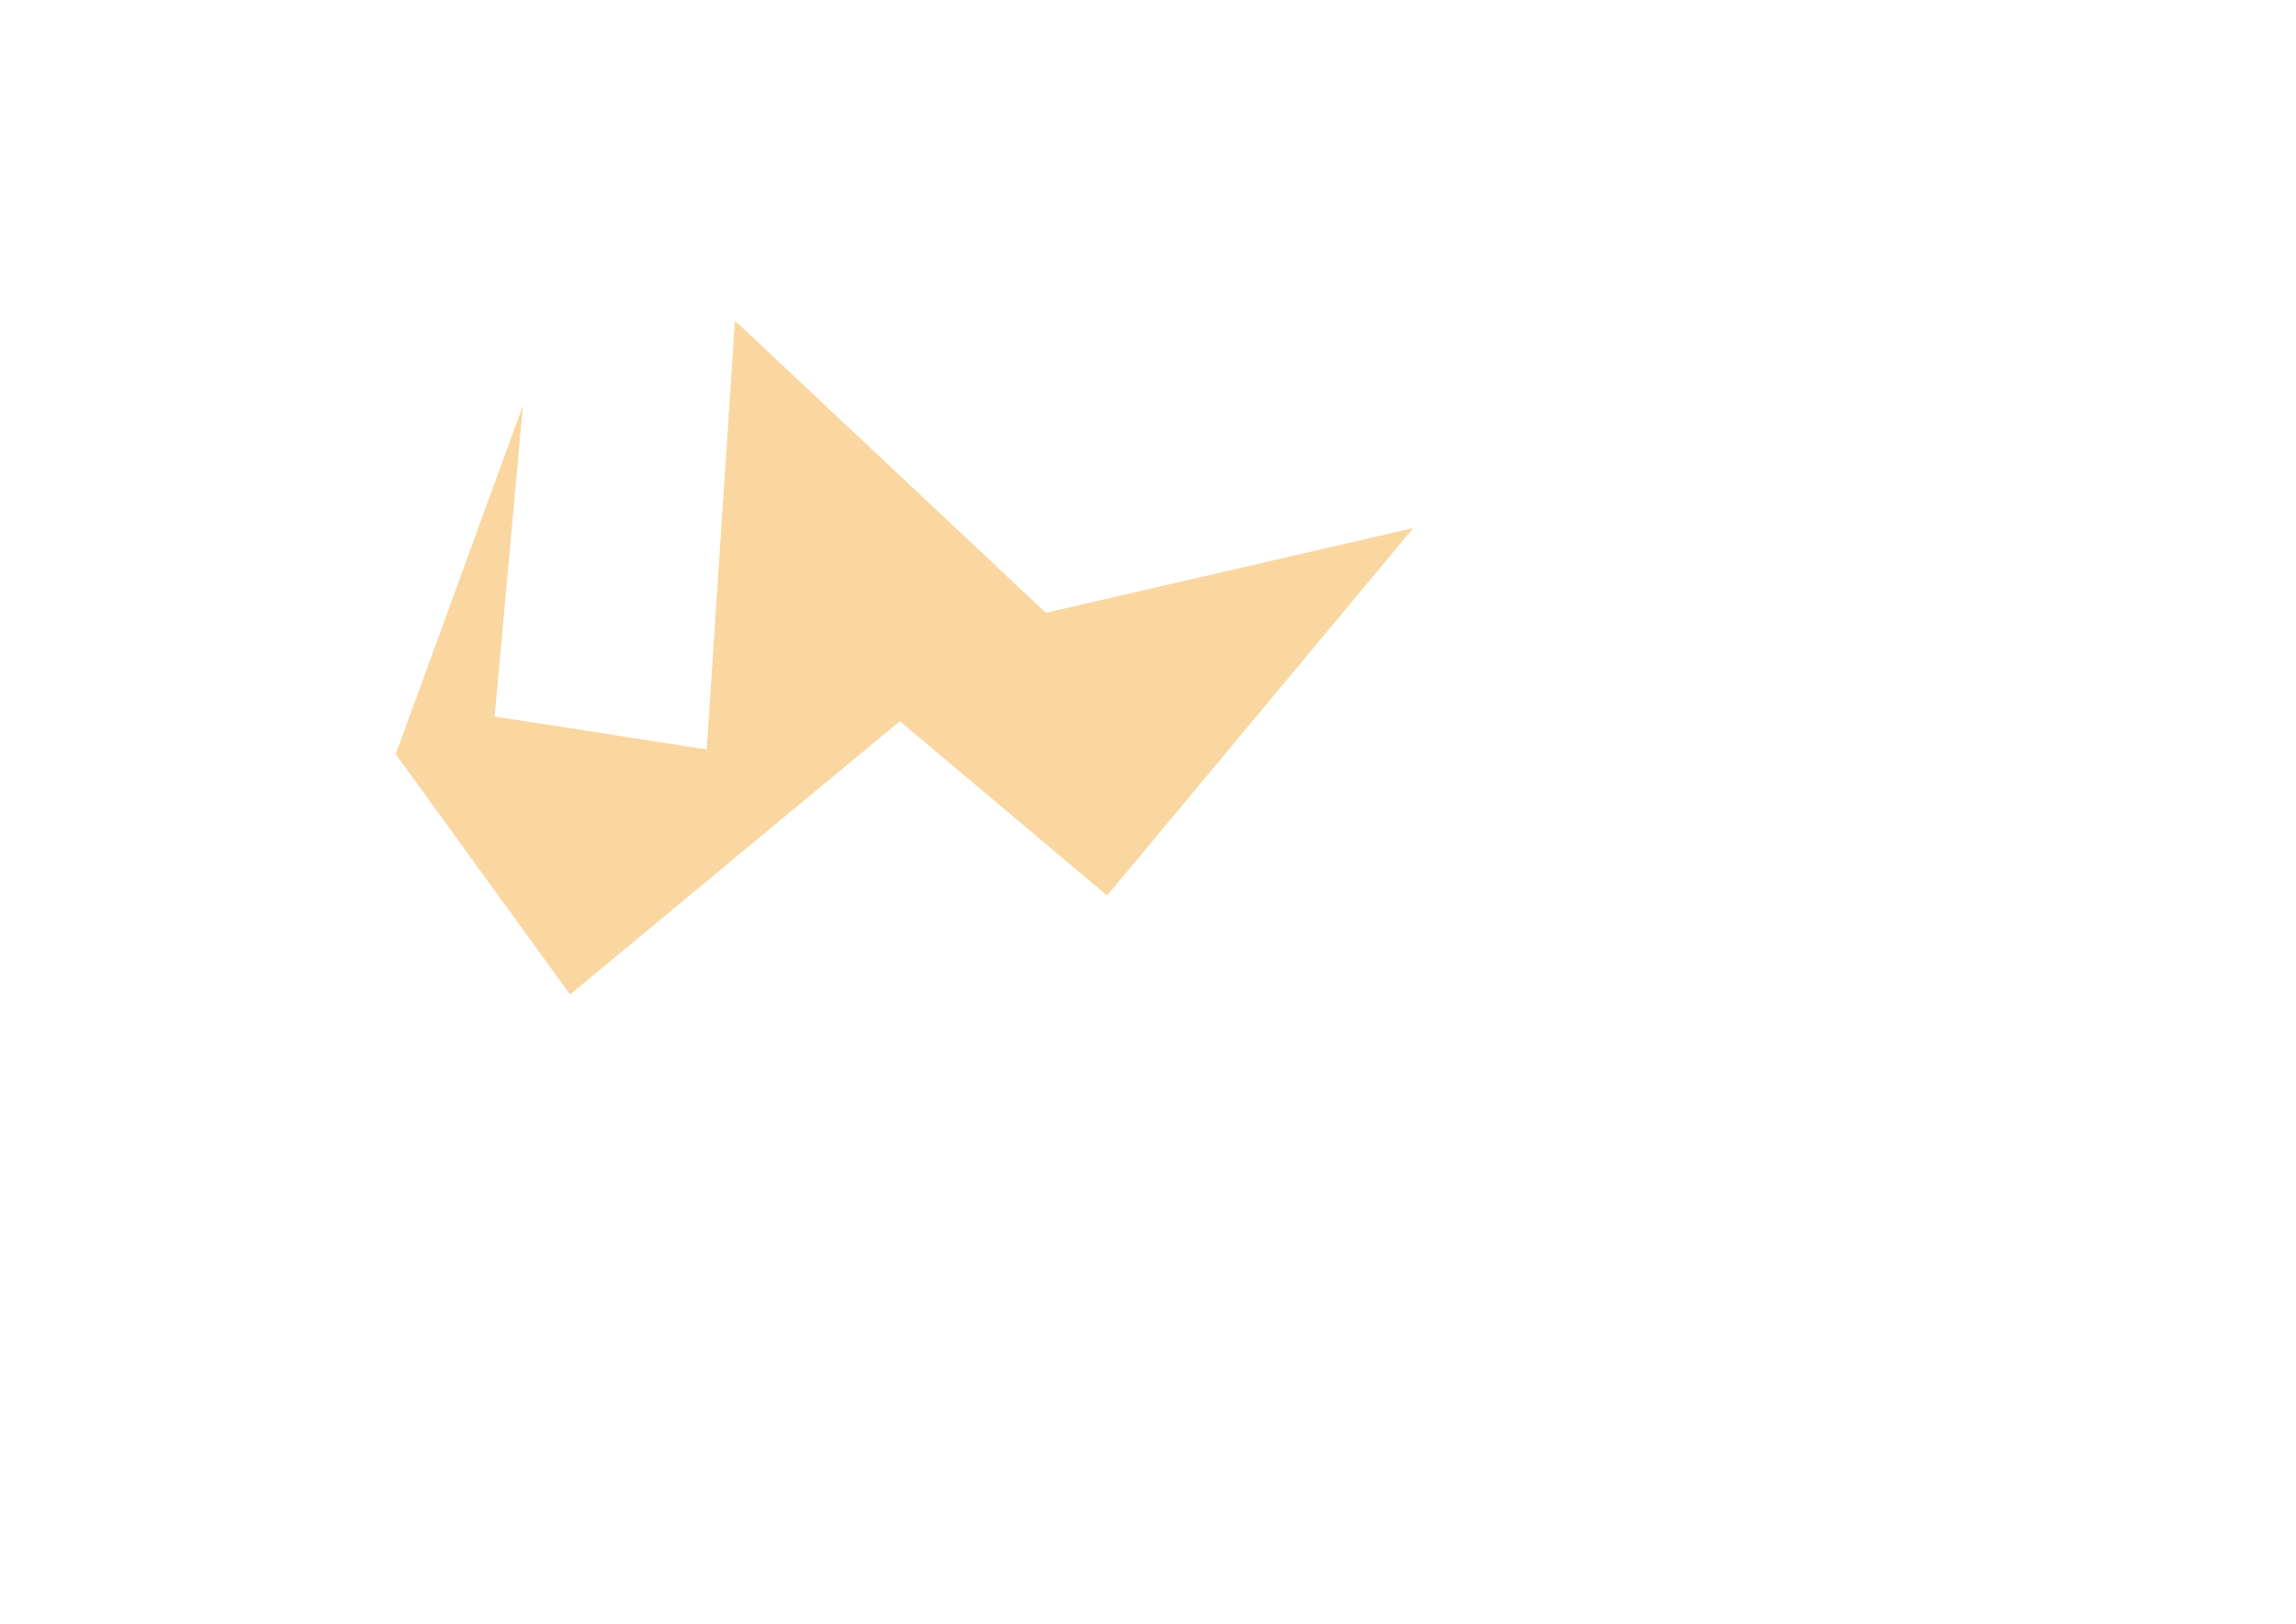
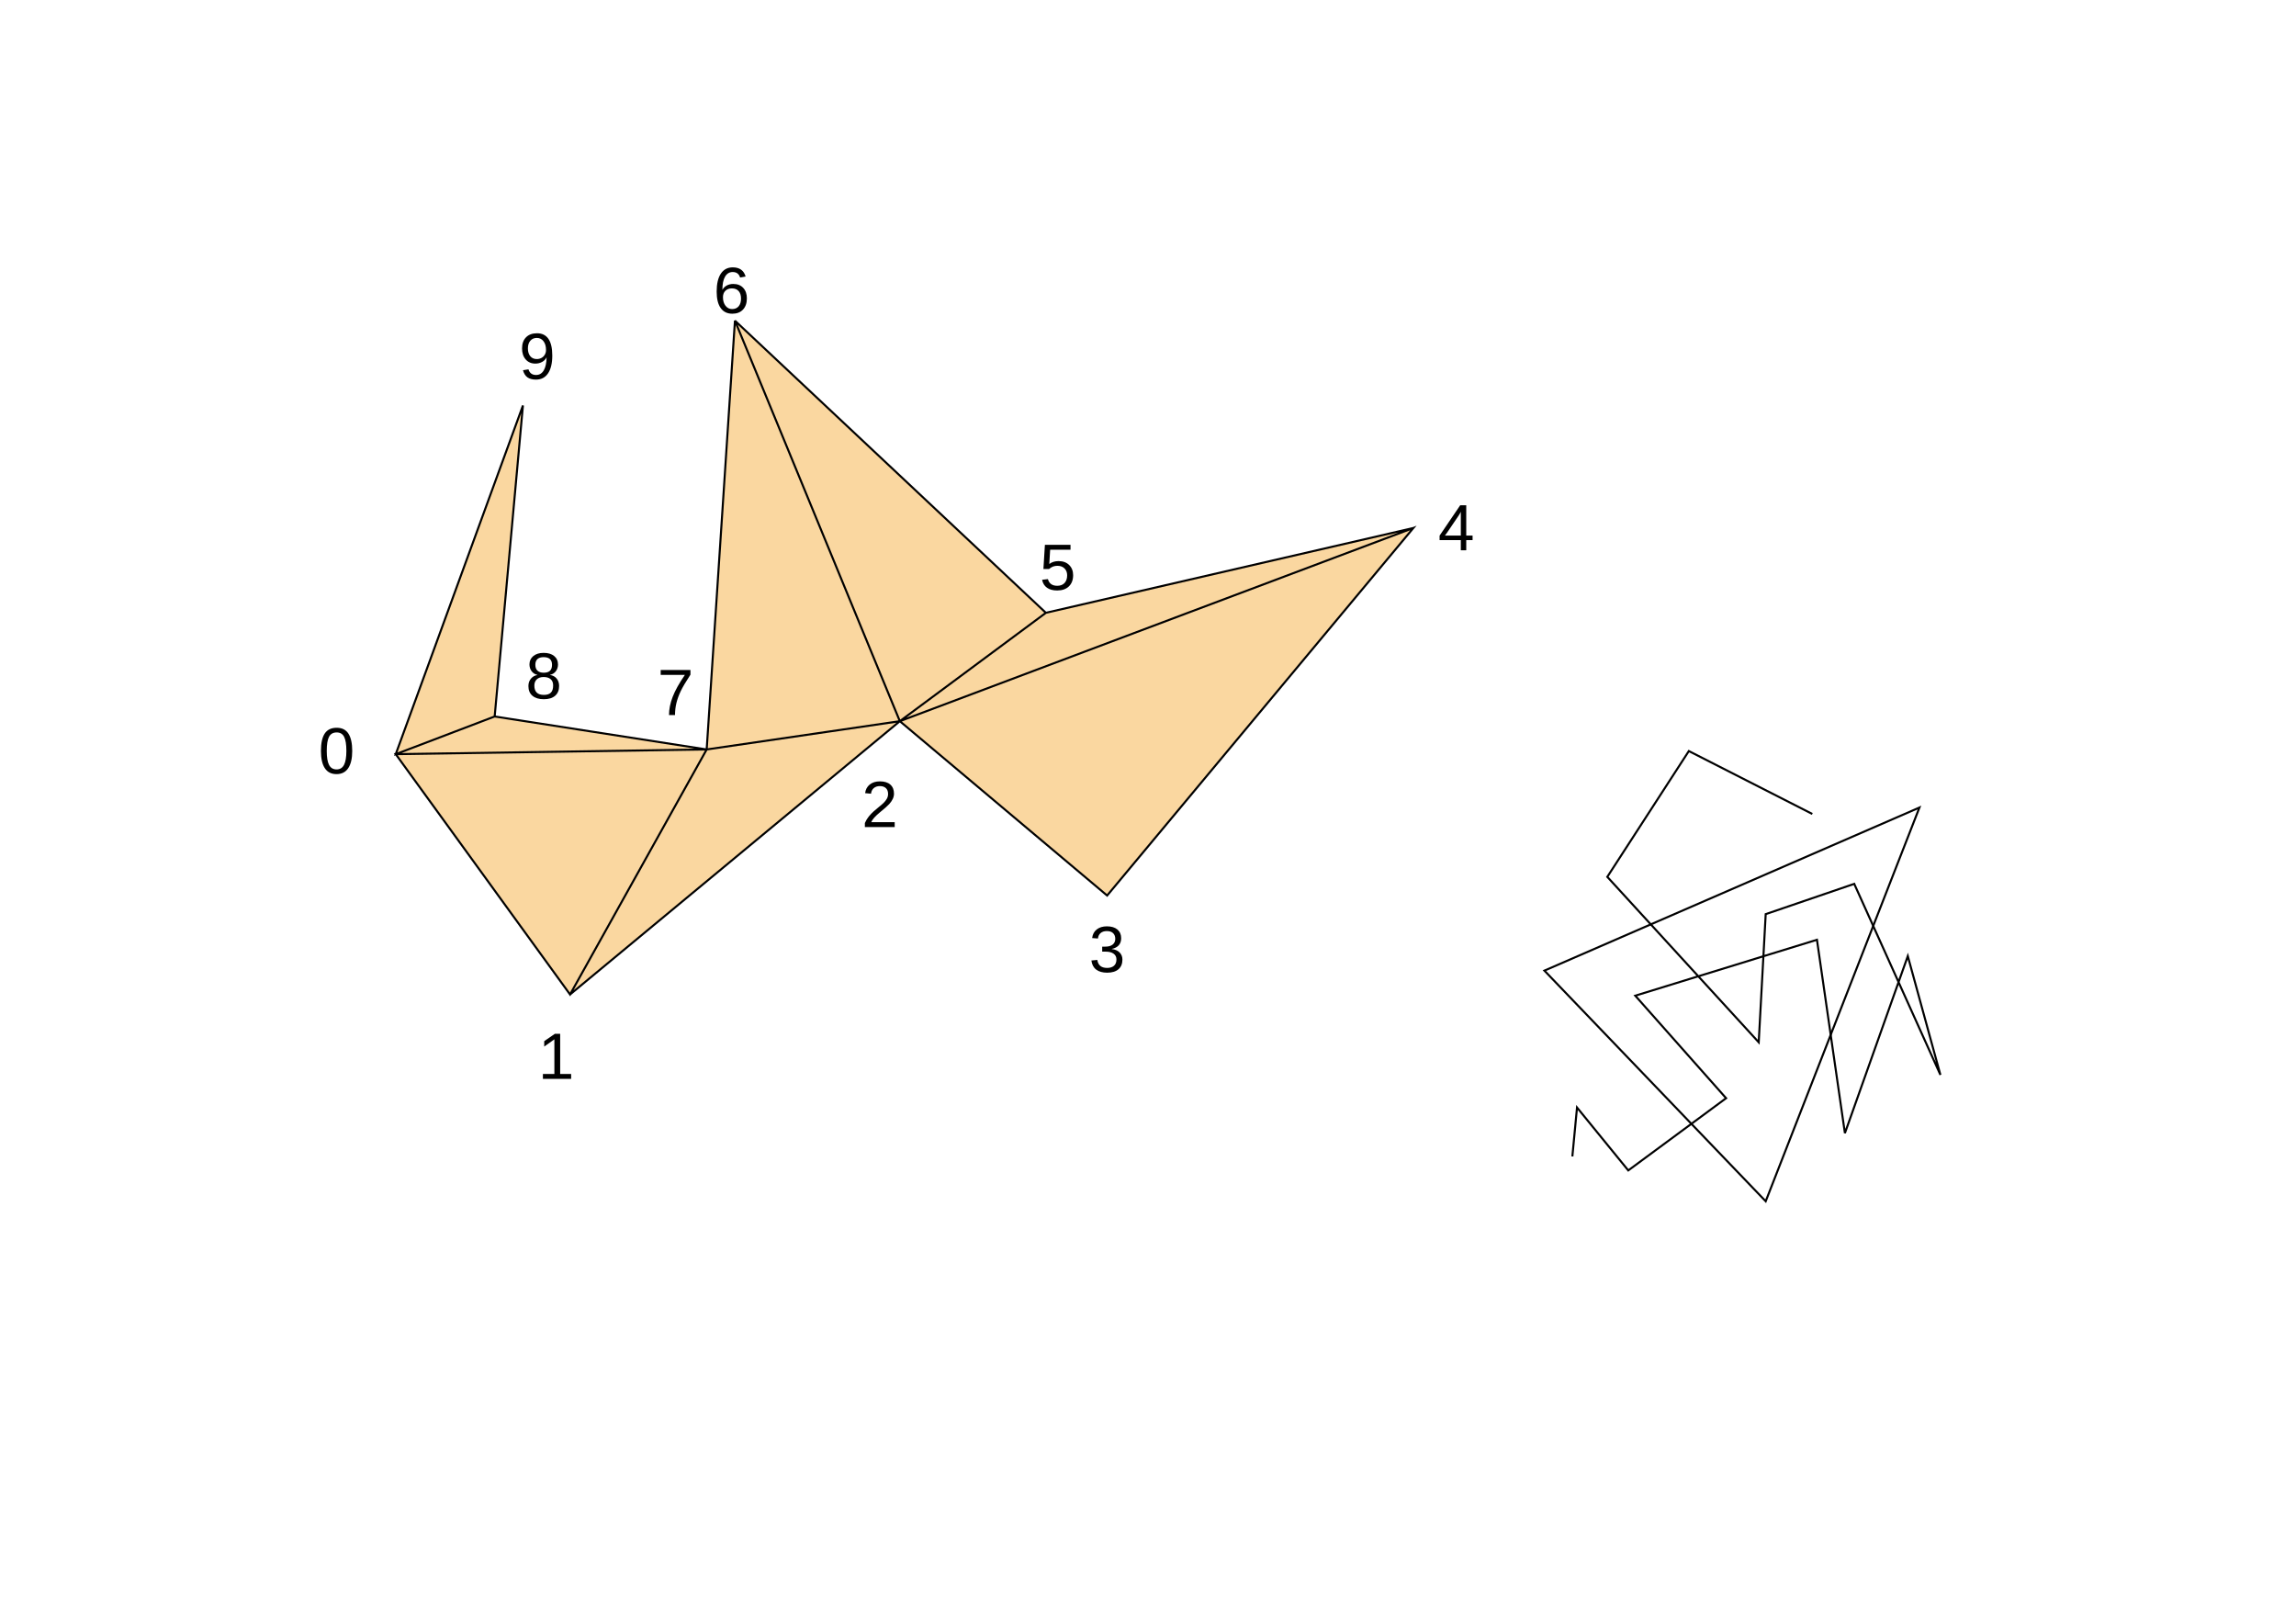
<svg xmlns="http://www.w3.org/2000/svg" width="297mm" height="210mm" id="svg2397">
  <defs id="defs2399">
    </defs>
  <g id="layer1">
-     <path style="fill:#fad7a0;fill-rule:evenodd;stroke:none;stroke-width:1px;stroke-linecap:butt;stroke-linejoin:miter;stroke-opacity:1;fill-opacity:1" d="M 193.478,368.655 L 278.7,486.124 L 439.932,352.532 L 541.277,437.755 L 690.992,258.097 L 511.334,299.556 L 359.316,156.751 L 345.496,366.352 L 241.847,350.229 L 255.667,198.211 L 193.478,368.655 z" id="path2428" />
+     <path style="fill:#fad7a0;fill-opacity:1;fill-rule:evenodd;stroke:none;stroke-width:1px;stroke-linecap:butt;stroke-linejoin:miter;stroke-opacity:1" d="M 193.478,368.655 L 278.7,486.124 L 439.932,352.532 L 541.277,437.755 L 690.992,258.097 L 511.334,299.556 L 359.316,156.751 L 345.496,366.352 L 241.847,350.229 L 255.667,198.211 L 193.478,368.655 z" id="path2428" />
+     <text xml:space="preserve" style="font-size:32px;font-style:normal;font-variant:normal;font-weight:normal;font-stretch:normal;text-align:start;line-height:100%;writing-mode:lr-tb;text-anchor:start;fill:#000000;fill-opacity:1;stroke:none;stroke-width:1px;stroke-linecap:butt;stroke-linejoin:miter;stroke-opacity:1;font-family:Arial;-inkscape-font-specification:Arial" x="155.655" y="378.094" id="text2380">
+       <tspan id="tspan2382" x="155.655" y="378.094">0</tspan>
+     </text>
+     <text xml:space="preserve" style="font-size:32px;font-style:normal;font-variant:normal;font-weight:normal;font-stretch:normal;text-align:start;line-height:100%;writing-mode:lr-tb;text-anchor:start;fill:#000000;fill-opacity:1;stroke:none;stroke-width:1px;stroke-linecap:butt;stroke-linejoin:miter;stroke-opacity:1;font-family:Arial;-inkscape-font-specification:Arial" x="262.993" y="527.372" id="text2384">
+       <tspan id="tspan2386" x="262.993" y="527.372">1</tspan>
+     </text>
+     <text xml:space="preserve" style="font-size:32px;font-style:normal;font-variant:normal;font-weight:normal;font-stretch:normal;text-align:start;line-height:100%;writing-mode:lr-tb;text-anchor:start;fill:#000000;fill-opacity:1;stroke:none;stroke-width:1px;stroke-linecap:butt;stroke-linejoin:miter;stroke-opacity:1;font-family:Arial;-inkscape-font-specification:Arial" x="421.232" y="404.29" id="text2388">
+       <tspan id="tspan2390" x="421.232" y="404.29">2</tspan>
+     </text>
+     <text xml:space="preserve" style="font-size:32px;font-style:normal;font-variant:normal;font-weight:normal;font-stretch:normal;text-align:start;line-height:100%;writing-mode:lr-tb;text-anchor:start;fill:#000000;fill-opacity:1;stroke:none;stroke-width:1px;stroke-linecap:butt;stroke-linejoin:miter;stroke-opacity:1;font-family:Arial;-inkscape-font-specification:Arial" x="532.363" y="475.156" id="text2392">
+       <tspan id="tspan2394" x="532.363" y="475.156">3</tspan>
+     </text>
+     <text xml:space="preserve" style="font-size:32px;font-style:normal;font-variant:normal;font-weight:normal;font-stretch:normal;text-align:start;line-height:100%;writing-mode:lr-tb;text-anchor:start;fill:#000000;fill-opacity:1;stroke:none;stroke-width:1px;stroke-linecap:butt;stroke-linejoin:miter;stroke-opacity:1;font-family:Arial;-inkscape-font-specification:Arial" x="703.086" y="269" id="text2396">
+       <tspan id="tspan2398" x="703.086" y="269">4</tspan>
+     </text>
+     <text xml:space="preserve" style="font-size:32px;font-style:normal;font-variant:normal;font-weight:normal;font-stretch:normal;text-align:start;line-height:100%;writing-mode:lr-tb;text-anchor:start;fill:#000000;fill-opacity:1;stroke:none;stroke-width:1px;stroke-linecap:butt;stroke-linejoin:miter;stroke-opacity:1;font-family:Arial;-inkscape-font-specification:Arial" x="508.204" y="288.327" id="text2400">
+       <tspan id="tspan2402" x="508.204" y="288.327">5</tspan>
+     </text>
+     <text xml:space="preserve" style="font-size:32px;font-style:normal;font-variant:normal;font-weight:normal;font-stretch:normal;text-align:start;line-height:100%;writing-mode:lr-tb;text-anchor:start;fill:#000000;fill-opacity:1;stroke:none;stroke-width:1px;stroke-linecap:butt;stroke-linejoin:miter;stroke-opacity:1;font-family:Arial;-inkscape-font-specification:Arial" x="348.755" y="153.037" id="text2404">
+       <tspan id="tspan2406" x="348.755" y="153.037">6</tspan>
+     </text>
+     <text xml:space="preserve" style="font-size:32px;font-style:normal;font-variant:normal;font-weight:normal;font-stretch:normal;text-align:start;line-height:100%;writing-mode:lr-tb;text-anchor:start;fill:#000000;fill-opacity:1;stroke:none;stroke-width:1px;stroke-linecap:butt;stroke-linejoin:miter;stroke-opacity:1;font-family:Arial;-inkscape-font-specification:Arial" x="321.375" y="349.529" id="text2408">
+       <tspan id="tspan2410" x="321.375" y="349.529">7</tspan>
+     </text>
+     <text xml:space="preserve" style="font-size:32px;font-style:normal;font-variant:normal;font-weight:normal;font-stretch:normal;text-align:start;line-height:100%;writing-mode:lr-tb;text-anchor:start;fill:#000000;fill-opacity:1;stroke:none;stroke-width:1px;stroke-linecap:butt;stroke-linejoin:miter;stroke-opacity:1;font-family:Arial;-inkscape-font-specification:Arial" x="256.951" y="341.476" id="text2412">
+       <tspan id="tspan2414" x="256.951" y="341.476">8</tspan>
+     </text>
+     <text xml:space="preserve" style="font-size:32px;font-style:normal;font-variant:normal;font-weight:normal;font-stretch:normal;text-align:start;line-height:100%;writing-mode:lr-tb;text-anchor:start;fill:#000000;fill-opacity:1;stroke:none;stroke-width:1px;stroke-linecap:butt;stroke-linejoin:miter;stroke-opacity:1;font-family:Arial;-inkscape-font-specification:Arial" x="253.73" y="185.249" id="text2416">
+       <tspan id="tspan2418" x="253.73" y="185.249">9</tspan>
+     </text>
+     <path style="fill:none;fill-rule:evenodd;stroke:#000000;stroke-width:1px;stroke-linecap:butt;stroke-linejoin:miter;stroke-opacity:1" d="M 755.066,474.462 L 938.422,394.742 L 863.257,587.209 L 755.066,474.462 z" id="path2422" />
+     <path style="fill:none;fill-rule:evenodd;stroke:#000000;stroke-width:1px;stroke-linecap:butt;stroke-linejoin:miter;stroke-opacity:1" d="M 768.732,565.293 L 771.01,541.377 L 796.065,572.126 L 843.897,536.822 L 799.481,486.712 L 888.312,459.379 L 901.979,553.905 L 932.728,467.351 L 948.672,525.433 L 906.534,432.046 L 863.257,446.851 L 859.841,509.489 L 785.815,428.63 L 825.675,367.131 L 886.035,397.88" id="path2429" />
+     <path style="fill:#fad7a0;fill-opacity:1;fill-rule:evenodd;stroke:#000000;stroke-width:1px;stroke-linecap:butt;stroke-linejoin:miter;stroke-opacity:1" d="M 439.932,352.532 L 541.277,437.755 L 690.992,258.097 L 439.932,352.532 z M 439.932,352.532 L 690.992,258.097 L 511.334,299.556 L 439.932,352.532 z M 439.932,352.532 L 511.334,299.556 L 359.316,156.751 L 439.932,352.532 z M 439.932,352.532 L 359.316,156.751 L 345.496,366.352 L 439.932,352.532 z M 278.7,486.124 L 439.932,352.532 L 345.496,366.352 L 278.7,486.124 z M 193.478,368.655 L 278.7,486.124 L 345.496,366.352 L 193.478,368.655 z M 193.478,368.655 L 345.496,366.352 L 241.847,350.229 L 193.478,368.655 z M 255.667,198.211 L 193.478,368.655 L 241.847,350.229 L 255.667,198.211 z" id="path2431" />
  </g>
</svg>
